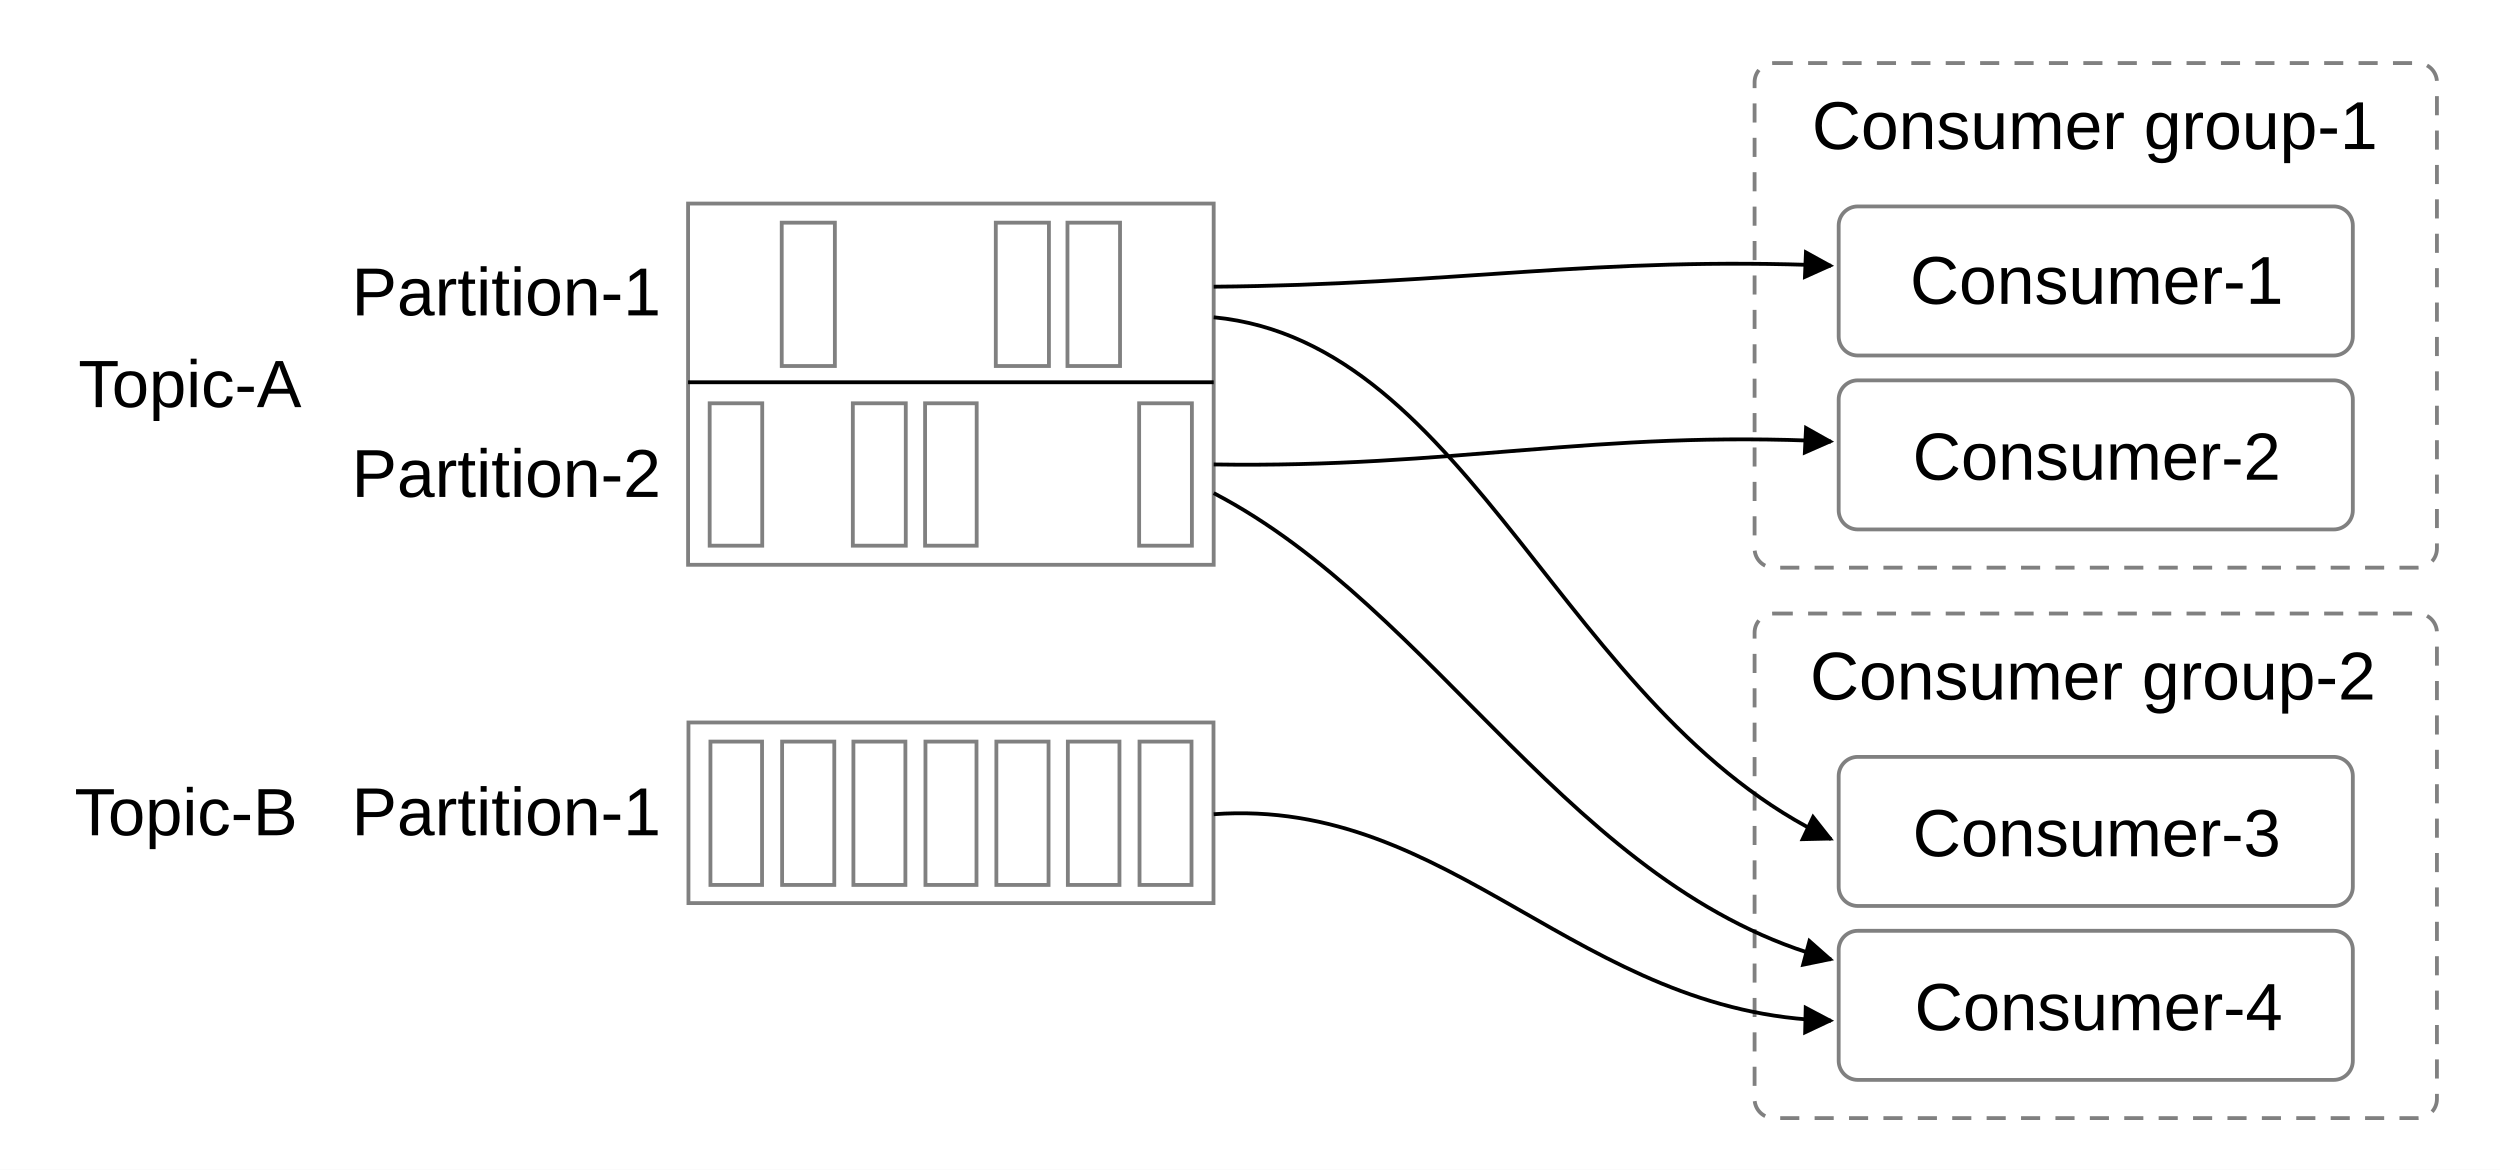
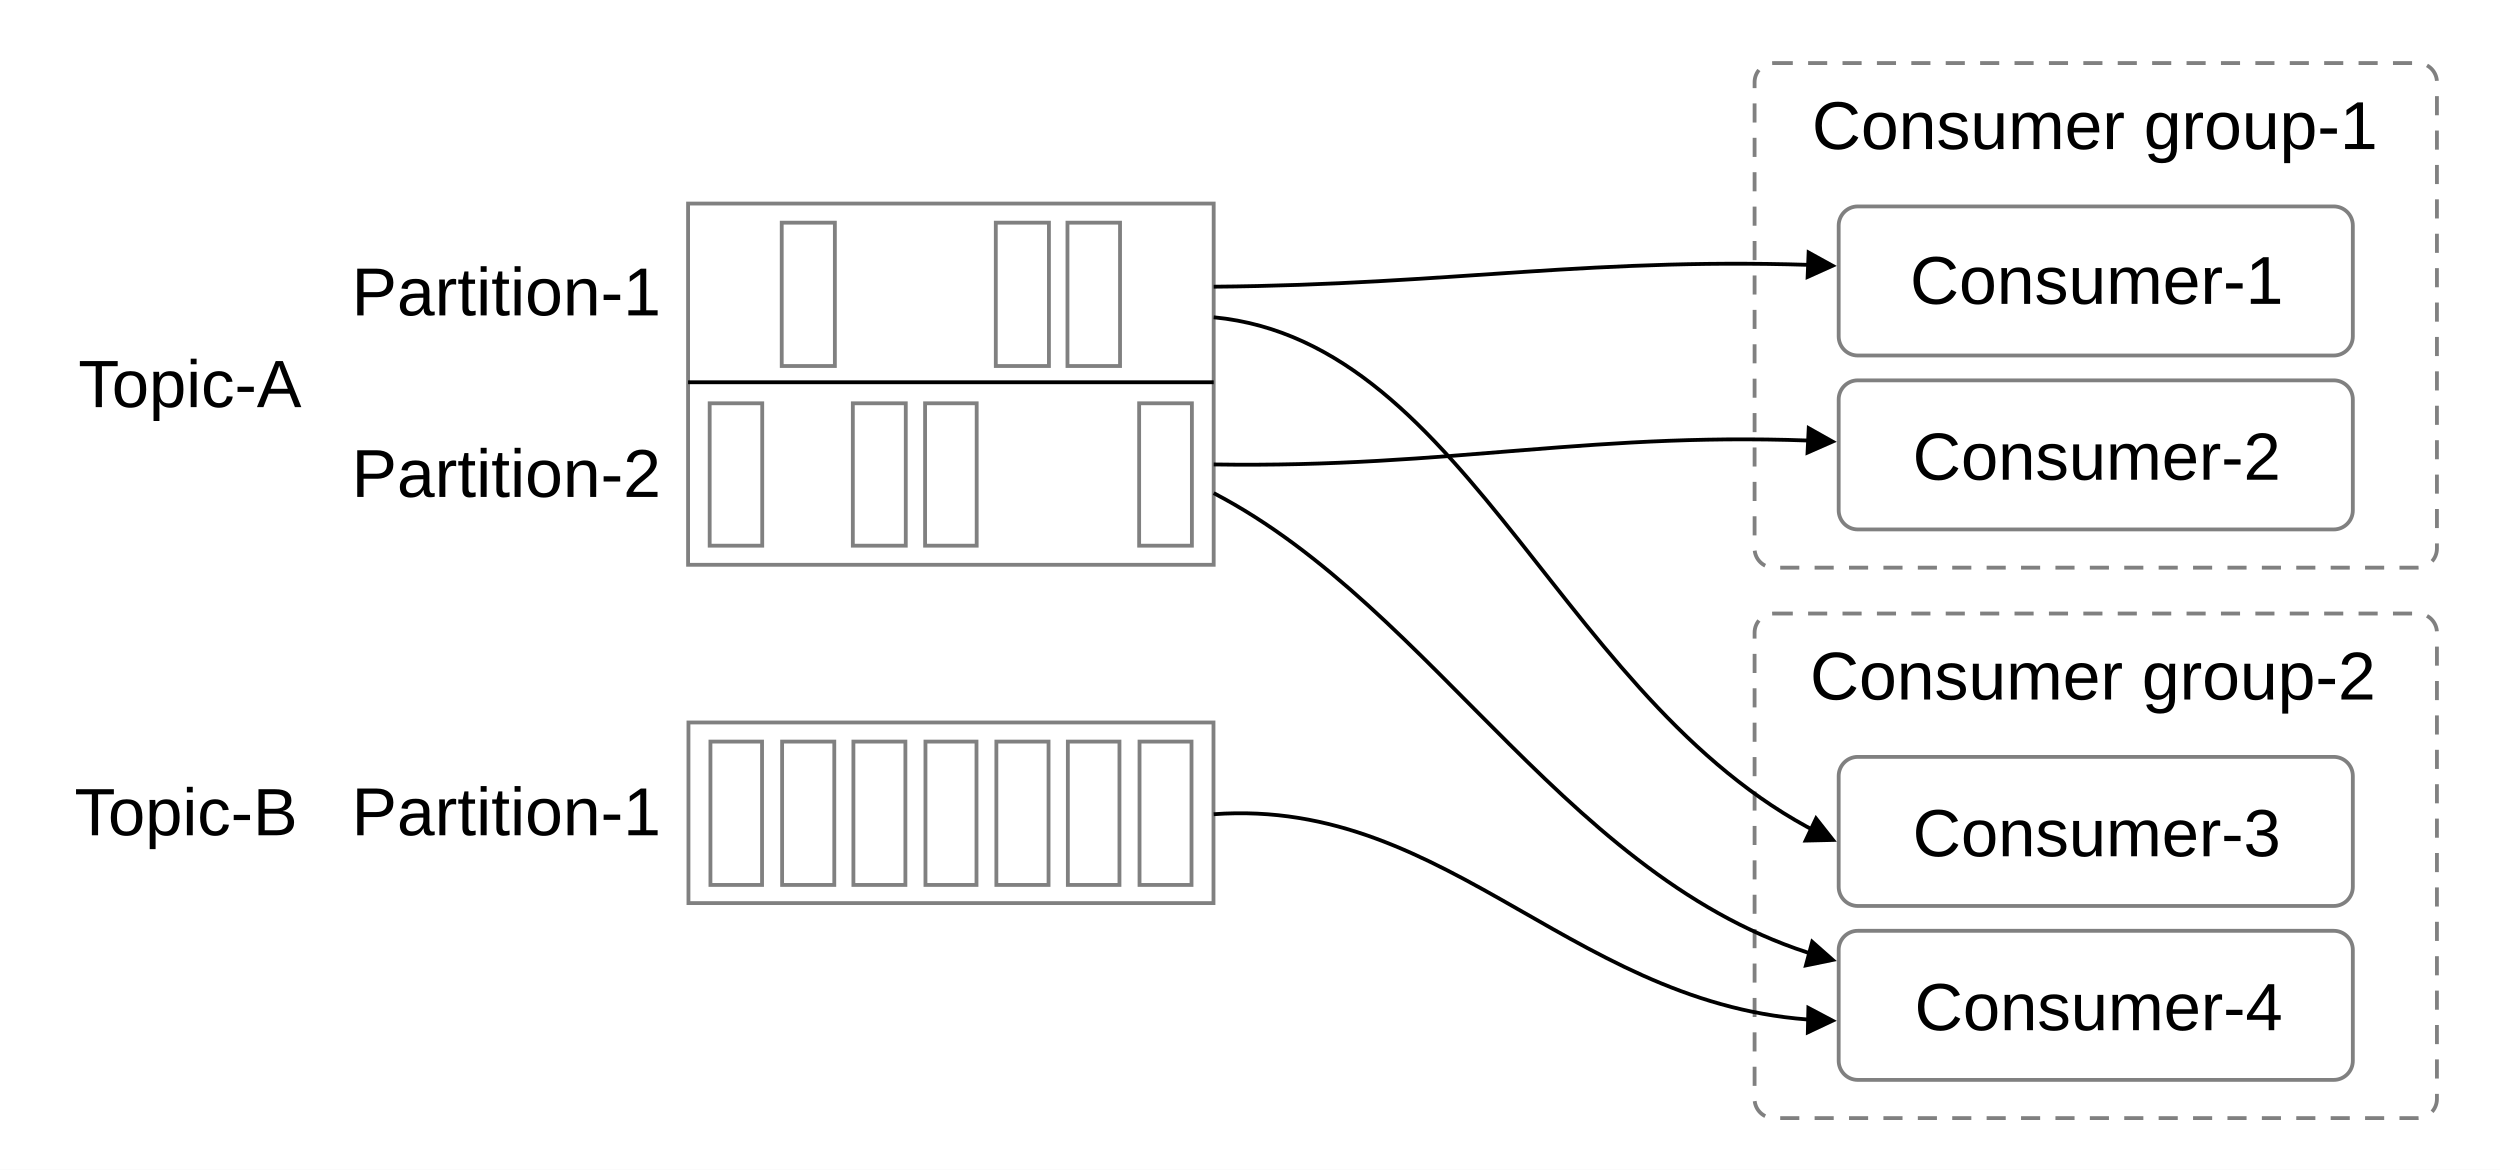
<svg xmlns="http://www.w3.org/2000/svg" width="1308" height="612" viewBox="0 0 1308 612" role="img" aria-labelledby="title desc">
  <defs>
-     <marker id="arrow" viewBox="0 0 10 10" refX="9" refY="5" markerWidth="8" markerHeight="8" markerUnits="strokeWidth" orient="auto-start-reverse">
+     <marker id="arrow" viewBox="0 0 10 10" refX="8" refY="5" markerWidth="8" markerHeight="8" markerUnits="strokeWidth" orient="auto-start-reverse">
      <path d="M0 0 10 5 0 10z" />
    </marker>
    <style>text{font-family:Arial,Helvetica,sans-serif;fill:#000}.box{fill:#fff;stroke:#808080;stroke-width:2}.line{fill:none;stroke:#000;stroke-width:2}.arrow{fill:none;stroke:#000;stroke-width:2;marker-end:url(#arrow)}.dash{stroke-dasharray:10 8}.msg{fill:#fff;stroke:#808080;stroke-width:2}.persist{fill:#cdfdc5;stroke:#808080;stroke-width:2}.new{fill:#fffec4;stroke:#808080;stroke-width:2}</style>
  </defs>
  <rect id="background" width="1308" height="612" fill="#fff" />
  <text x="41" y="213" font-size="35">Topic-A</text>
  <text x="184" y="165" font-size="35.5">Partition-1</text>
  <text x="184" y="260" font-size="35.5">Partition-2</text>
  <rect class="box" x="360" y="106.5" width="275" height="189" />
  <path class="line" d="M360 200 H635" />
  <rect class="msg" x="409" y="116.5" width="27.8" height="75" />
  <rect class="msg" x="521" y="116.5" width="27.8" height="75" />
  <rect class="msg" x="558.5" y="116.5" width="27.5" height="75" />
  <rect class="msg" x="371.3" y="211" width="27.5" height="74.5" />
  <rect class="msg" x="446.2" y="211" width="27.7" height="74.5" />
  <rect class="msg" x="484" y="211" width="27" height="74.5" />
  <rect class="msg" x="596" y="211" width="27.6" height="74.5" />
  <text x="39" y="437" font-size="35">Topic-B</text>
  <text x="184" y="437" font-size="35.5">Partition-1</text>
  <rect class="box" x="360.2" y="378" width="274.7" height="94.5" />
  <rect class="msg" x="371.7" y="388" width="27" height="75" />
  <rect class="msg" x="409.2" y="388" width="27.3" height="75" />
  <rect class="msg" x="446.5" y="388" width="27.2" height="75" />
  <rect class="msg" x="484.2" y="388" width="26.7" height="75" />
  <rect class="msg" x="521.3" y="388" width="27.3" height="75" />
  <rect class="msg" x="558.7" y="388" width="27" height="75" />
  <rect class="msg" x="596.2" y="388" width="27.2" height="75" />
  <rect x="918" y="33" width="357" height="264" rx="10" fill="#fff" stroke="#808080" stroke-width="2" stroke-dasharray="10 8" />
  <text x="1096" y="78" font-size="35.5" text-anchor="middle">Consumer group-1</text>
  <rect class="box" x="962" y="108" width="269" height="78" rx="10" />
  <rect class="box" x="962" y="199" width="269" height="78" rx="10" />
  <text x="1097" y="159" font-size="35.5" text-anchor="middle">Consumer-1</text>
  <text x="1097" y="251" font-size="35" text-anchor="middle">Consumer-2</text>
  <rect x="918" y="321" width="357" height="264" rx="10" fill="#fff" stroke="#808080" stroke-width="2" stroke-dasharray="10 8" />
  <text x="1095" y="366" font-size="35.5" text-anchor="middle">Consumer group-2</text>
  <rect class="box" x="962" y="396" width="269" height="78" rx="10" />
  <rect class="box" x="962" y="487" width="269" height="78" rx="10" />
  <text x="1097" y="448" font-size="35" text-anchor="middle">Consumer-3</text>
  <text x="1098" y="539" font-size="35" text-anchor="middle">Consumer-4</text>
-   <path class="arrow" d="M635 150C760 149 835 134 958 139" />
-   <path class="arrow" d="M635 243C760 245 835 225 958 231" />
-   <path class="arrow" d="M635 166C770 179 818 373 958 439" />
-   <path class="arrow" d="M635 258C752 319 823 466 958 502" />
-   <path class="arrow" d="M635 426C760 417 826 531 958 534" />
+   <path class="arrow" d="M635 150C760 149 835 134 957.803 138.992" />
+   <path class="arrow" d="M635 243C760 245 835 225 957.804 230.99" />
+   <path class="arrow" d="M635 166C770 179 818 373 958.106 439.05" />
+   <path class="arrow" d="M635 258C752 319 823 466 957.908 501.975" />
+   <path class="arrow" d="M635 426C760 417 826 531 957.801 533.995" />
</svg>
